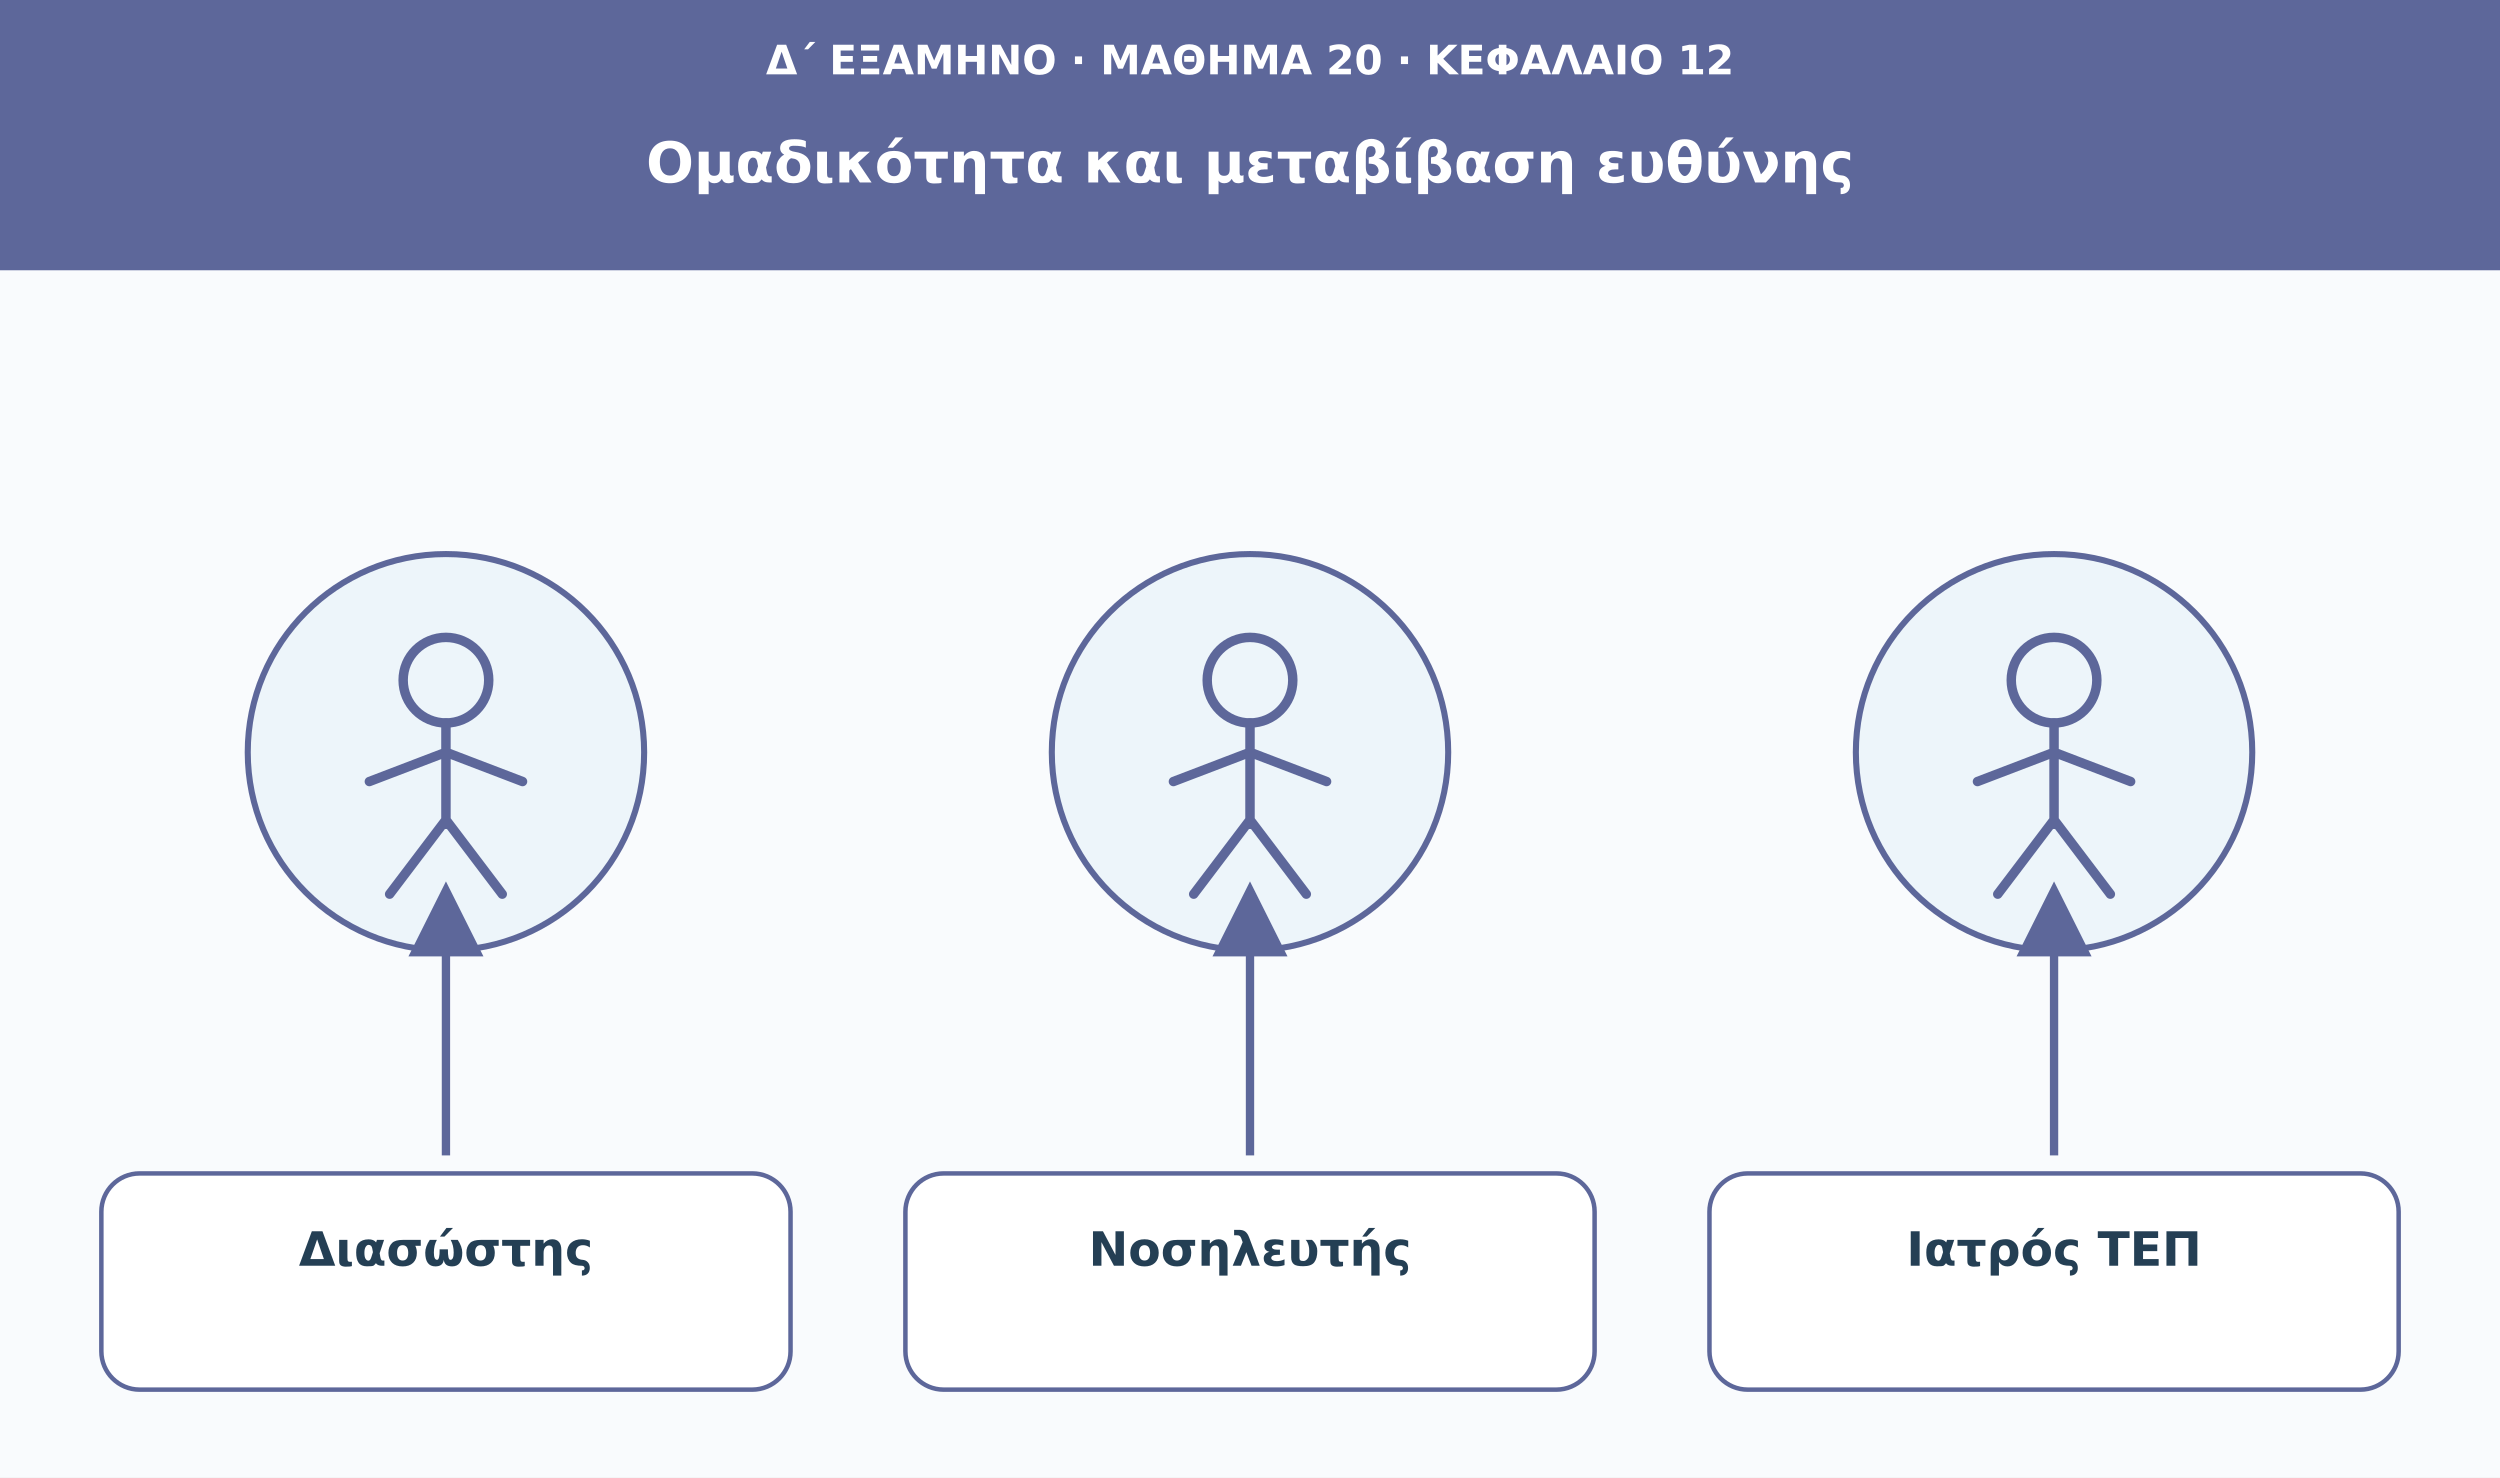
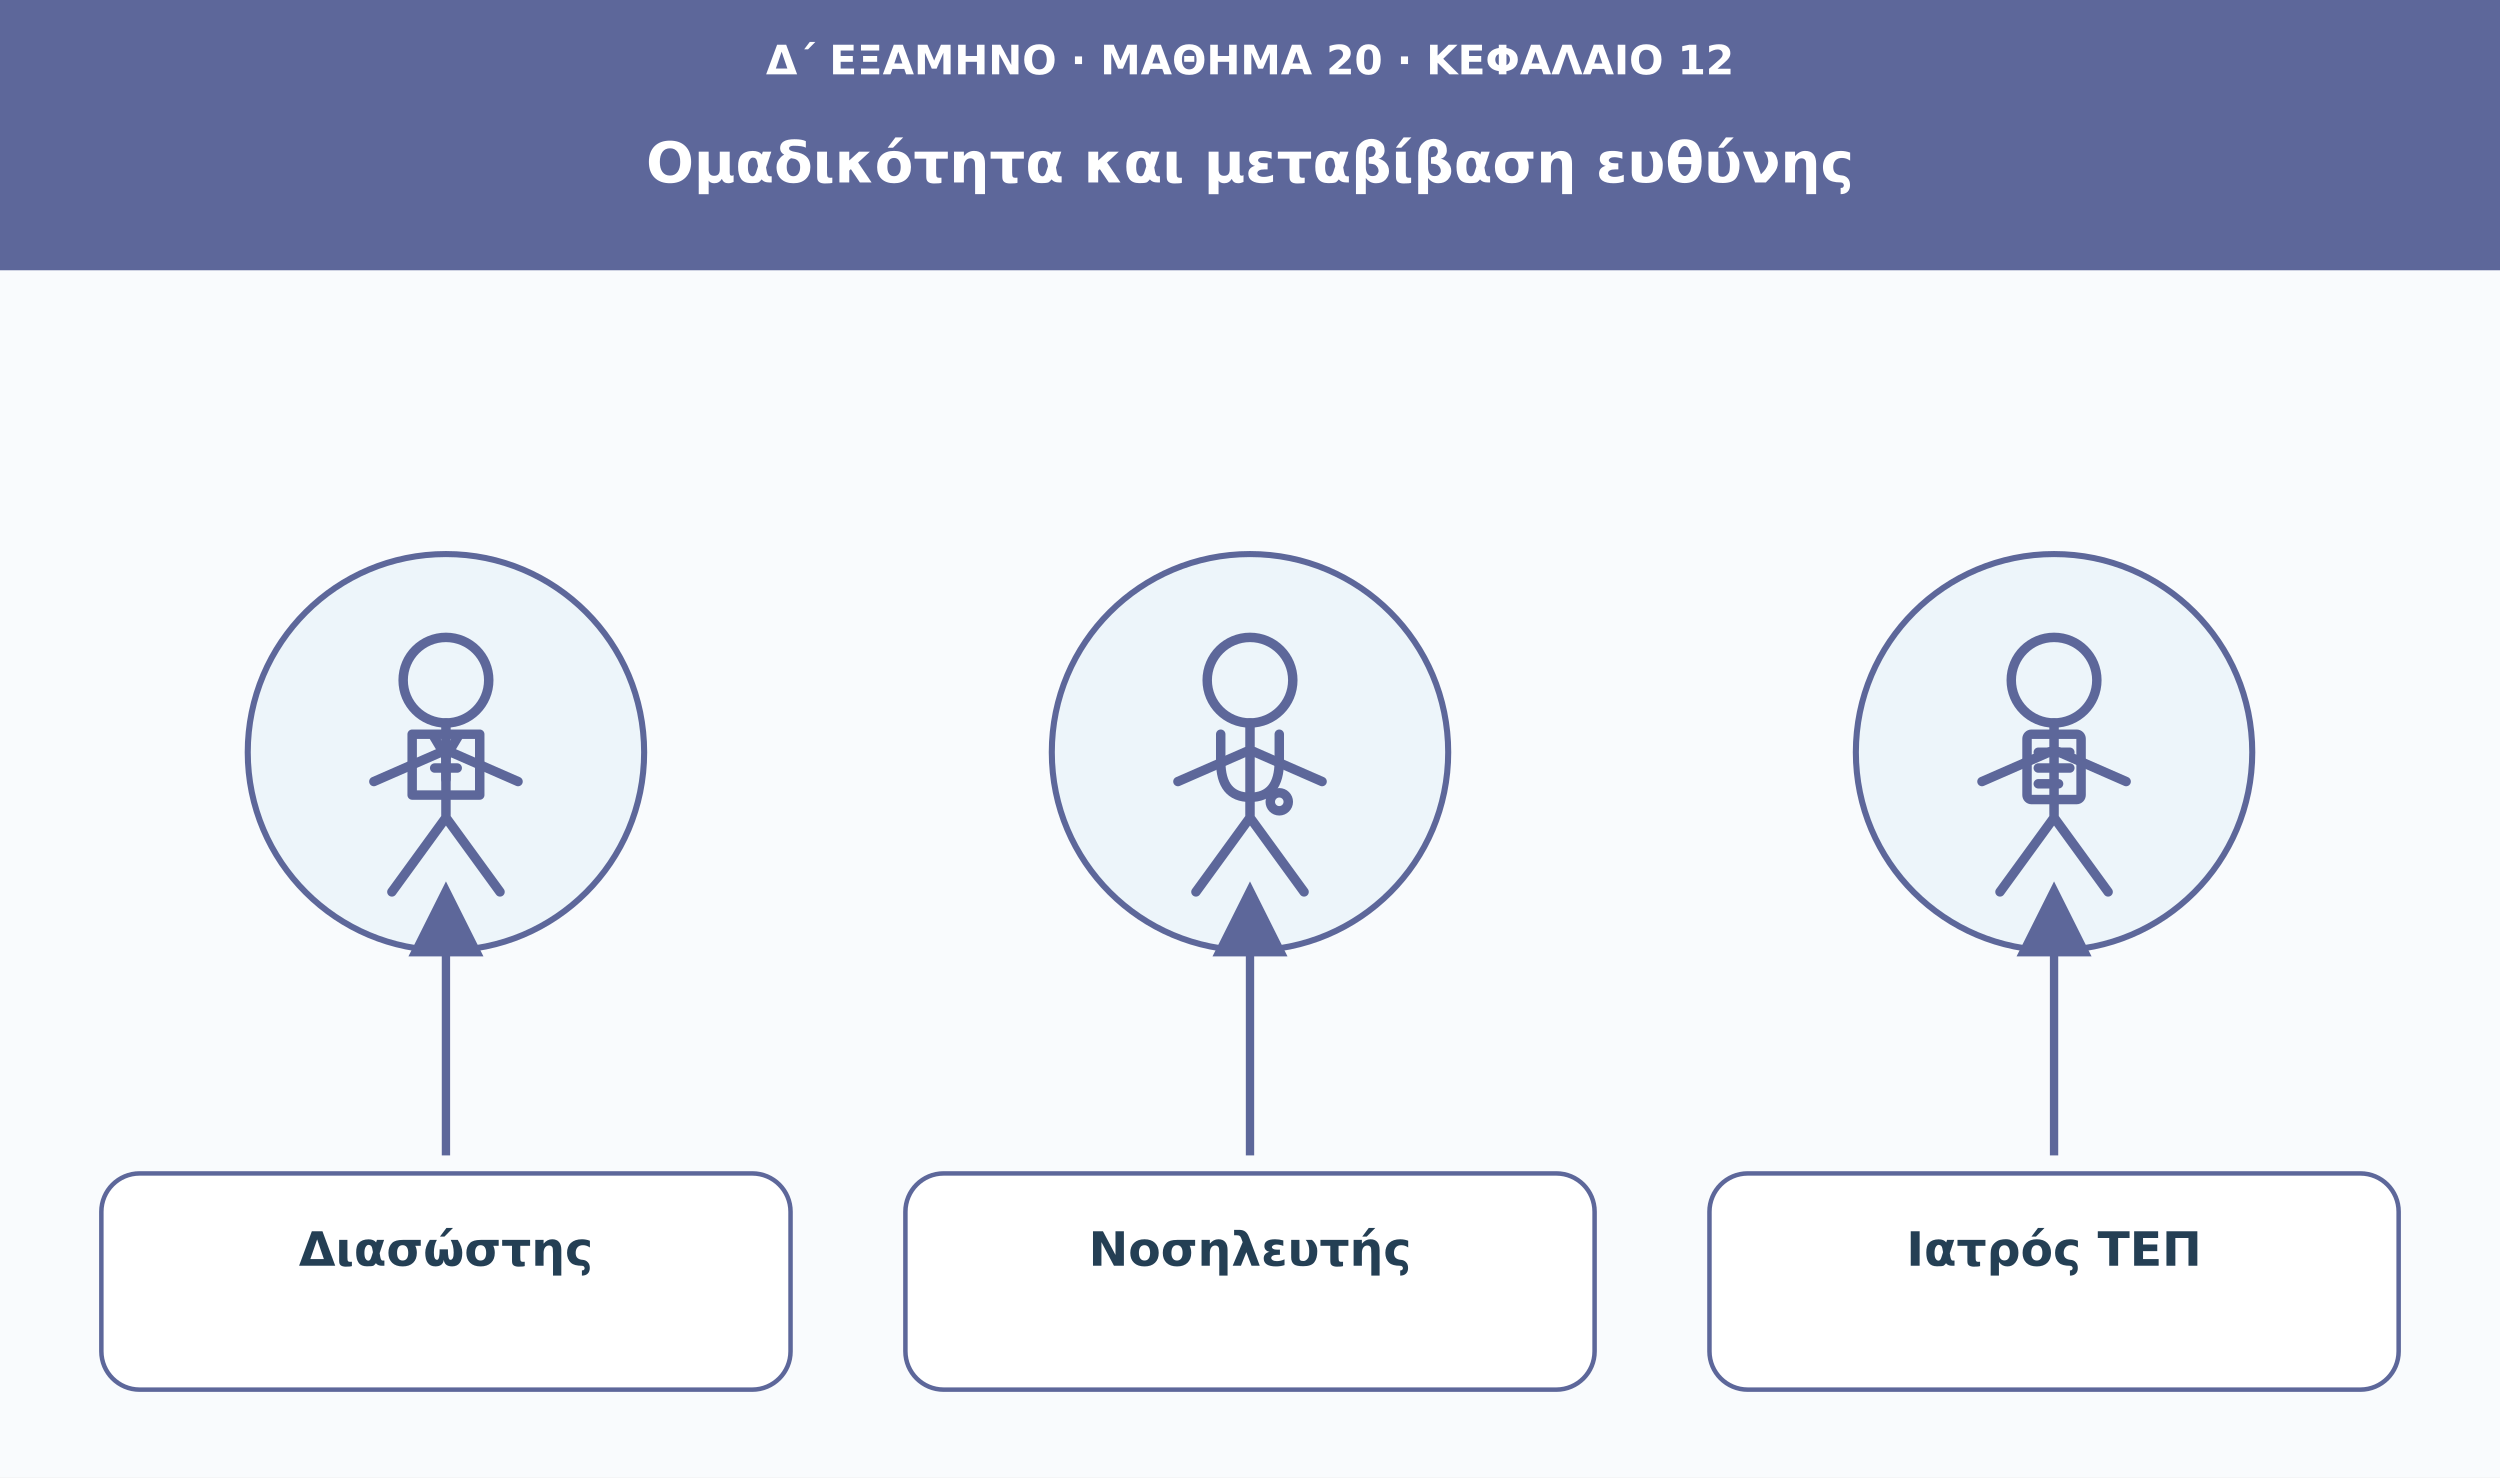
<svg xmlns="http://www.w3.org/2000/svg" viewBox="0 0 1110 656" role="img" aria-labelledby="t d">
  <defs>
    <marker id="arrow" viewBox="0 0 10 10" markerWidth="9" markerHeight="9" refX="8" refY="5" orient="auto">
      <path d="M0 0L10 5L0 10Z" fill="#5d679a" />
    </marker>
  </defs>
  <rect width="1110" height="656" fill="#f9fbfd" />
  <rect width="1110" height="120" fill="#5d679a" />
  <text x="555" y="33" font-family="DejaVu Sans,Arial,sans-serif" font-size="18" fill="#ffffff" font-weight="680" text-anchor="middle">Δ΄ ΕΞΑΜΗΝΟ · ΜΑΘΗΜΑ 20 · ΚΕΦΑΛΑΙΟ 12</text>
  <text x="555" y="81" font-family="DejaVu Sans,Arial,sans-serif" font-size="25" fill="#ffffff" font-weight="750" text-anchor="middle">Ομαδικότητα και μεταβίβαση ευθύνης</text>
  <circle cx="198" cy="334" r="88" fill="#edf5fa" stroke="#5d679a" stroke-width="2.7" />
  <g transform="translate(198 334)" fill="none" stroke="#5d679a" stroke-width="4.2" stroke-linecap="round" stroke-linejoin="round">
    <circle cx="0" cy="-32" r="19" />
-     <path d="M0-13v45m-34-19L0 0l34 13M0 30l-25 33M0 30l25 33" />
+     <path d="M0-13v43m-32-17L0-1l32 14M0 29l-24 33M0 29l24 33" />
+     <path d="M-15-8h30v27h-30Zm9 0L0 2l6-10Z" />
+     <path d="M-5 7h10m-5-5v10" />
  </g>
  <path d="M198 513L198 398" stroke="#5d679a" stroke-width="3.7" marker-end="url(#arrow)" />
  <rect x="45" y="521" width="306" height="96" rx="17" fill="#fff" stroke="#5d679a" stroke-width="2" />
  <text x="198" y="562" font-family="DejaVu Sans,Arial,sans-serif" font-size="21" fill="#243f54" font-weight="700" text-anchor="middle">Διασώστης</text>
  <circle cx="555" cy="334" r="88" fill="#edf5fa" stroke="#5d679a" stroke-width="2.7" />
  <g transform="translate(555 334)" fill="none" stroke="#5d679a" stroke-width="4.2" stroke-linecap="round" stroke-linejoin="round">
    <circle cx="0" cy="-32" r="19" />
-     <path d="M0-13v45m-34-19L0 0l34 13M0 30l-25 33M0 30l25 33" />
+     <path d="M0-13v43m-32-17L0-1l32 14M0 29l-24 33M0 29l24 33" />
+     <path d="M-13-8v12q0 16 13 16T13 4V-8" />
+     <circle cx="13" cy="22" r="4" />
  </g>
  <path d="M555 513L555 398" stroke="#5d679a" stroke-width="3.7" marker-end="url(#arrow)" />
  <rect x="402" y="521" width="306" height="96" rx="17" fill="#fff" stroke="#5d679a" stroke-width="2" />
  <text x="555" y="562" font-family="DejaVu Sans,Arial,sans-serif" font-size="21" fill="#243f54" font-weight="700" text-anchor="middle">Νοσηλευτής</text>
  <circle cx="912" cy="334" r="88" fill="#edf5fa" stroke="#5d679a" stroke-width="2.7" />
  <g transform="translate(912 334)" fill="none" stroke="#5d679a" stroke-width="4.2" stroke-linecap="round" stroke-linejoin="round">
    <circle cx="0" cy="-32" r="19" />
-     <path d="M0-13v45m-34-19L0 0l34 13M0 30l-25 33M0 30l25 33" />
+     <path d="M0-13v43m-32-17L0-1l32 14M0 29l-24 33M0 29l24 33" />
+     <rect x="-12" y="-8" width="24" height="29" rx="2" />
+     <path d="M-7 0h14m-14 7h14m-14 7h9" />
  </g>
  <path d="M912 513L912 398" stroke="#5d679a" stroke-width="3.7" marker-end="url(#arrow)" />
  <rect x="759" y="521" width="306" height="96" rx="17" fill="#fff" stroke="#5d679a" stroke-width="2" />
  <text x="912" y="562" font-family="DejaVu Sans,Arial,sans-serif" font-size="21" fill="#243f54" font-weight="700" text-anchor="middle">Ιατρός ΤΕΠ</text>
</svg>
